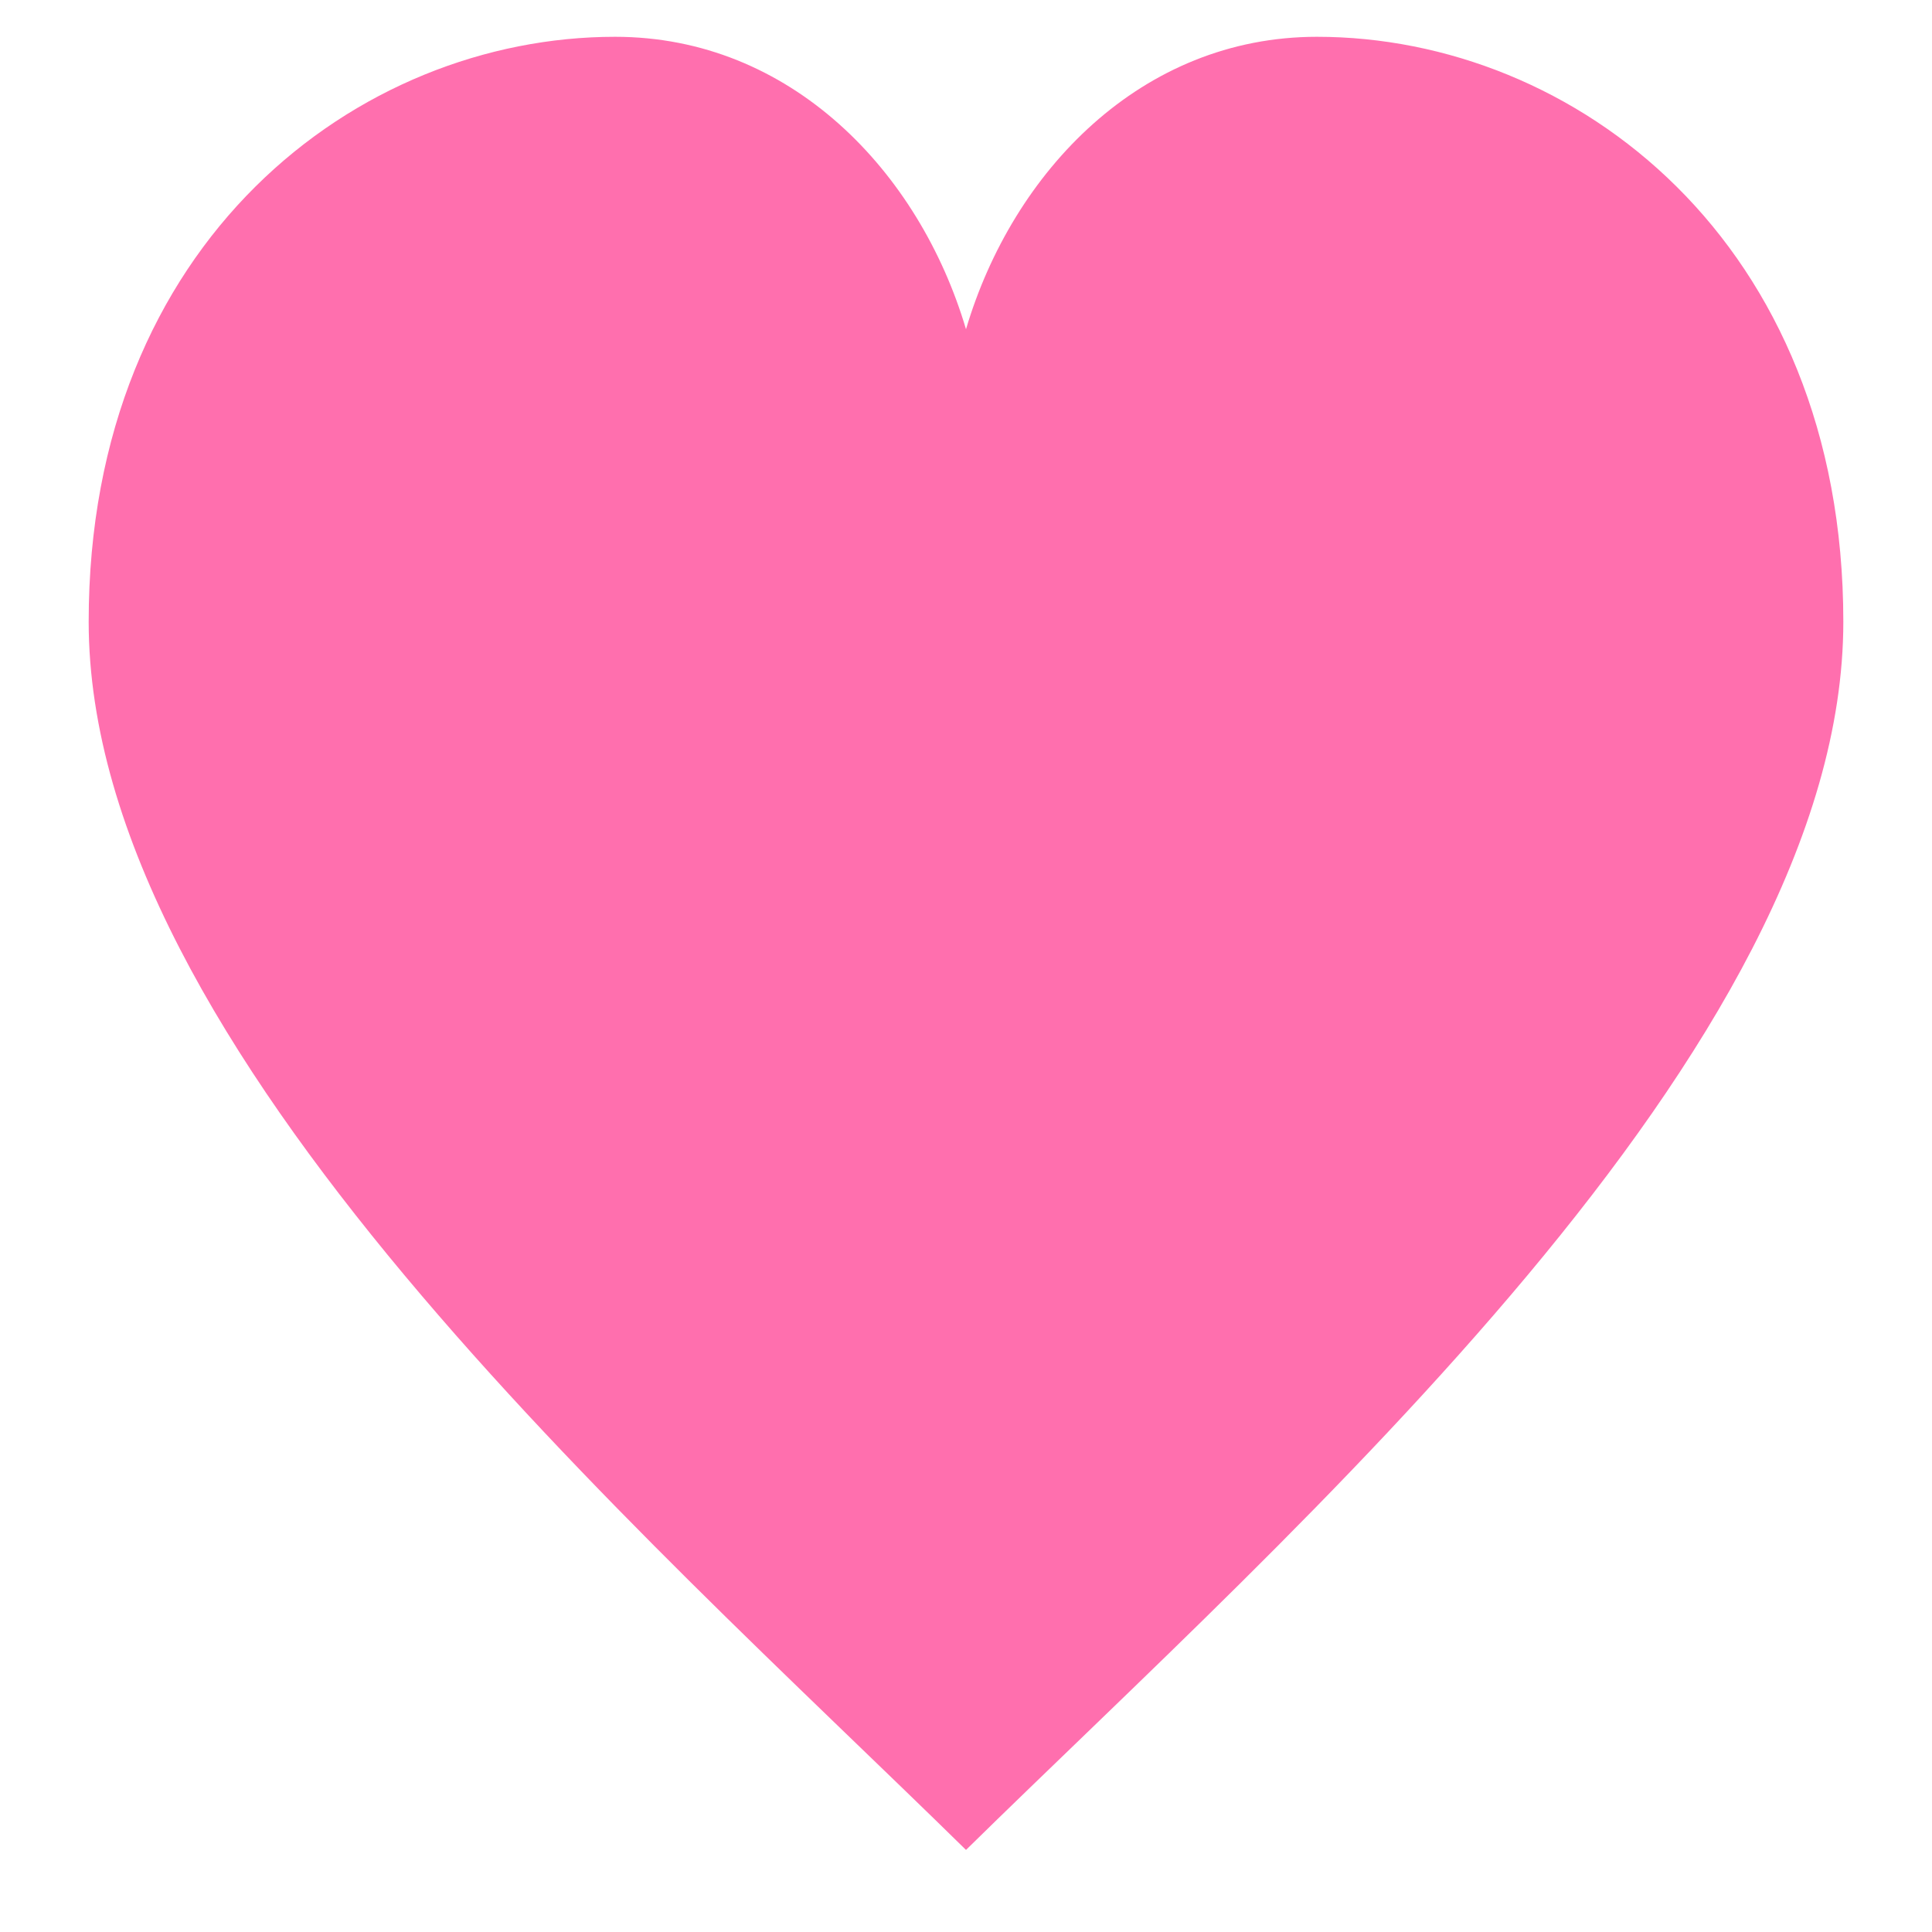
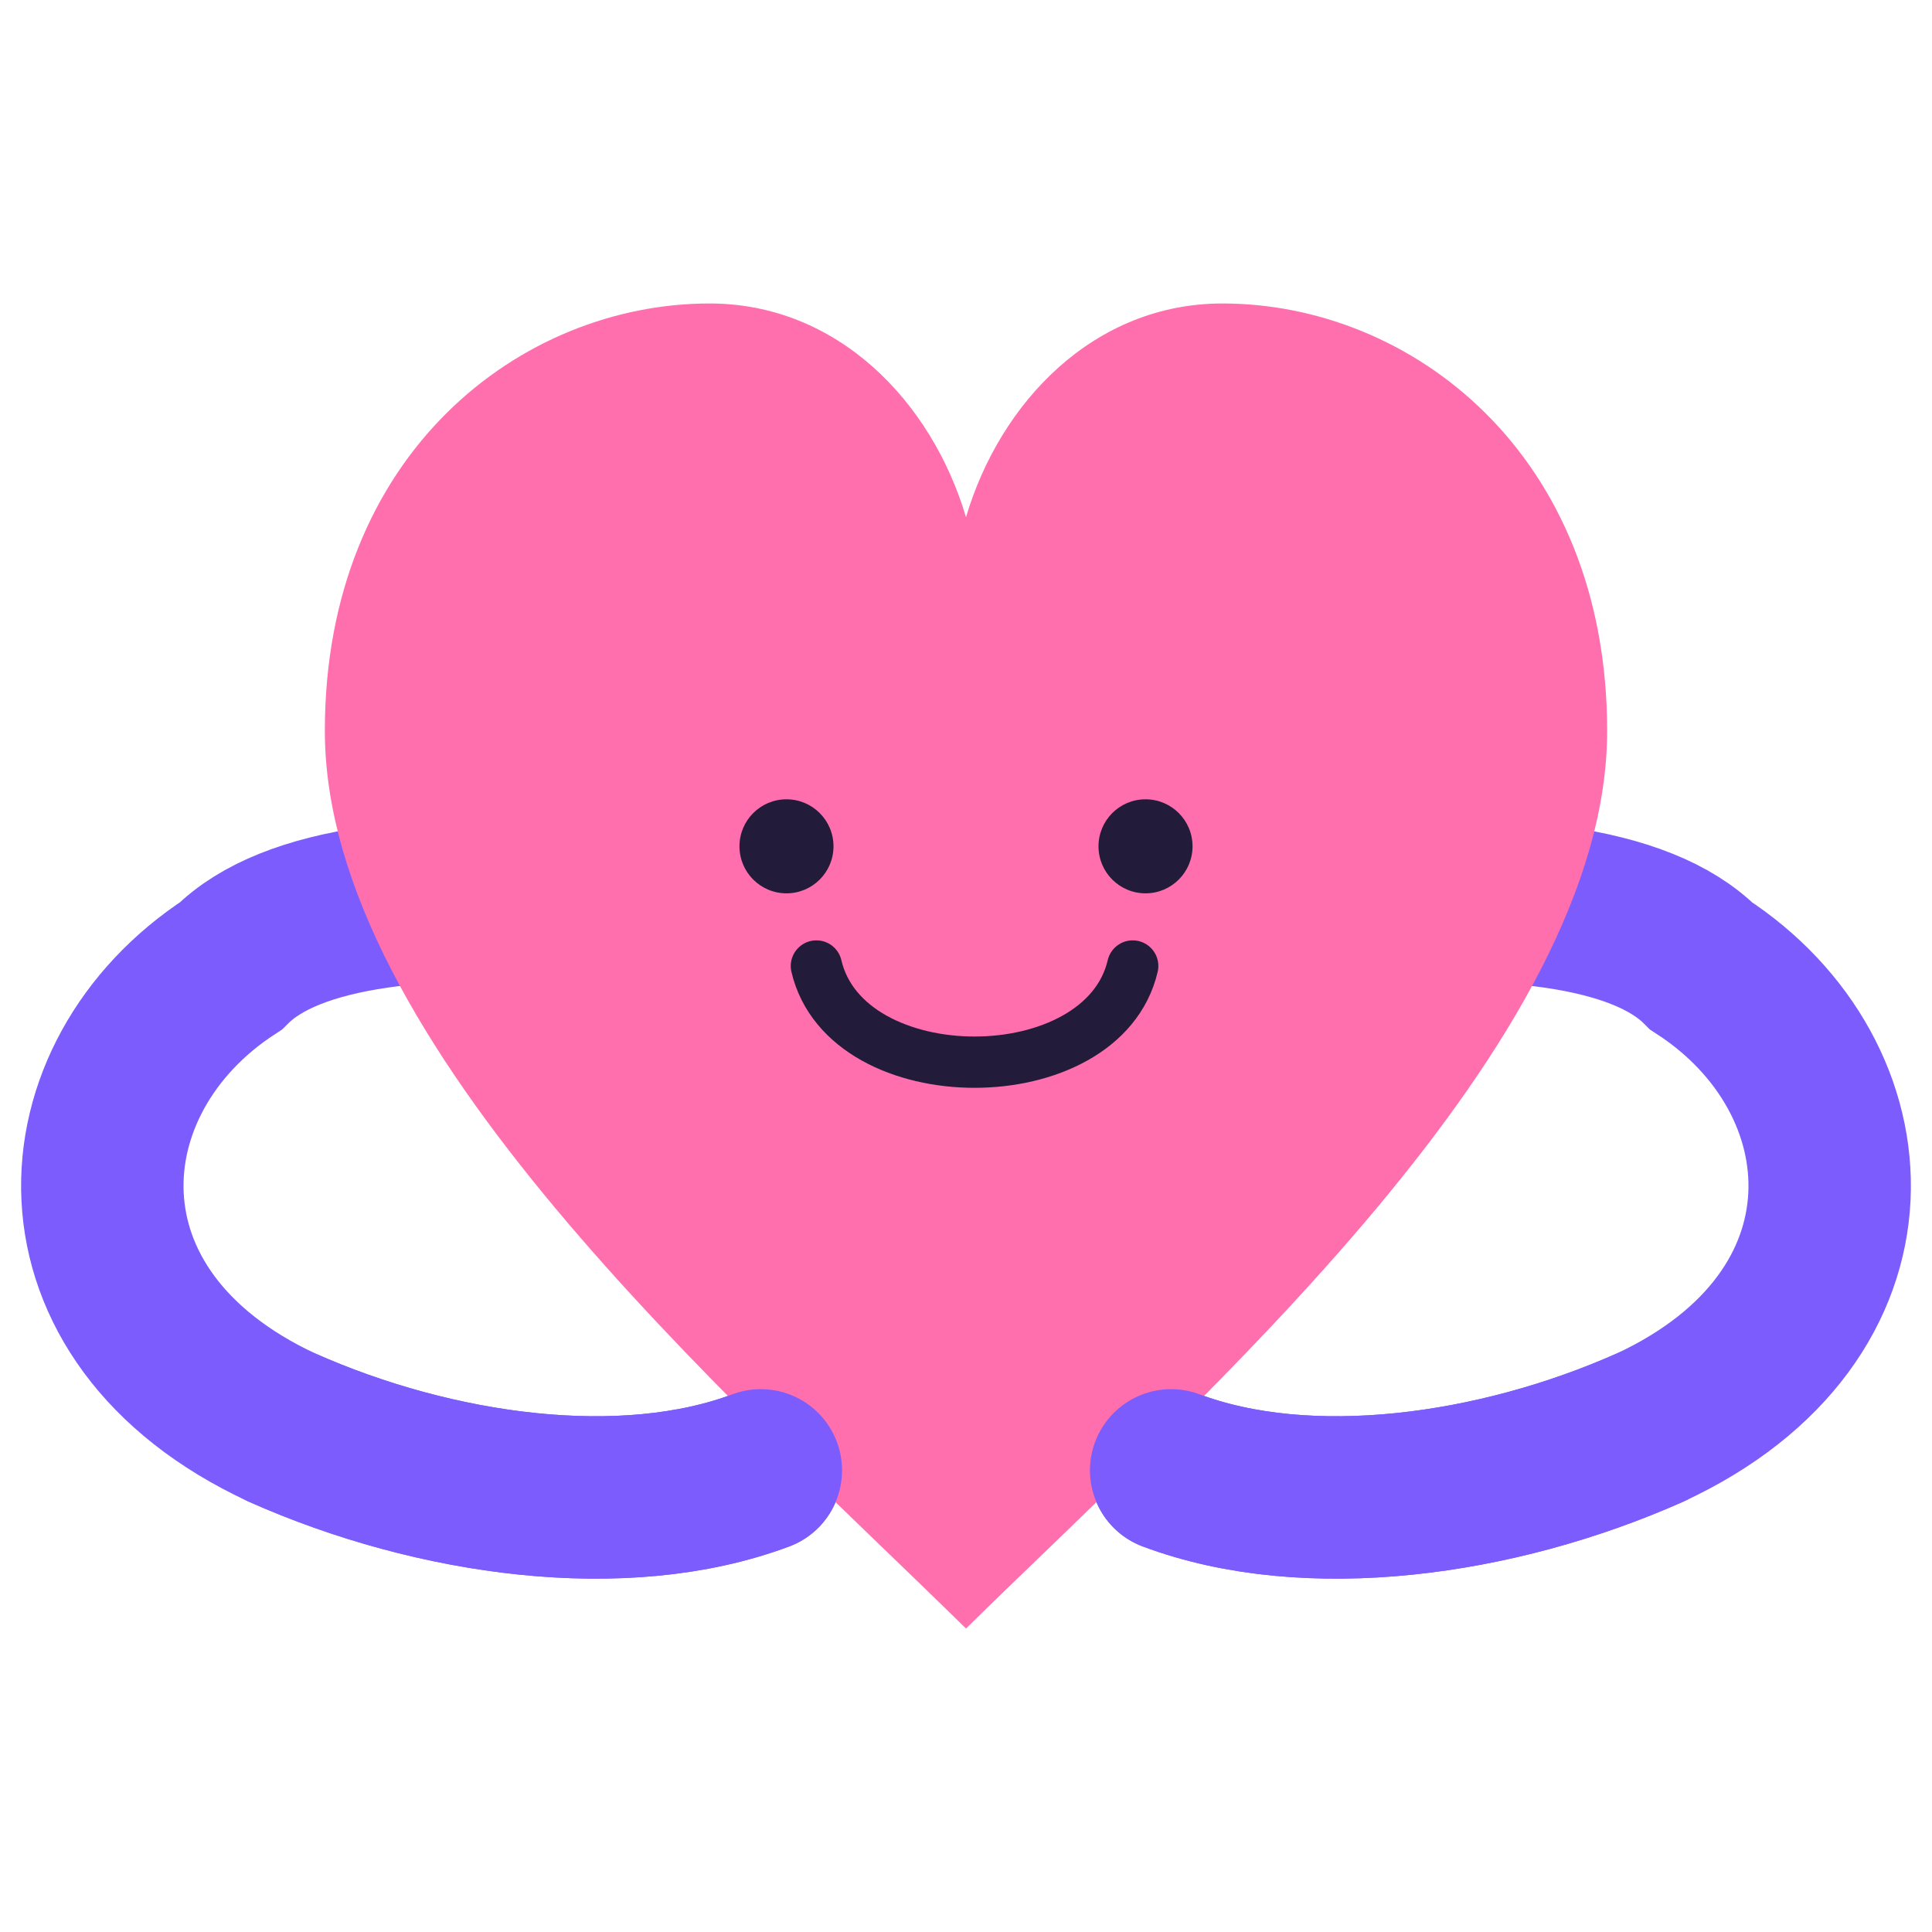
- <svg xmlns="http://www.w3.org/2000/svg" width="512" height="512" viewBox="0 0 512 512">
-   <path d="M256 405C200 350 106 268 106 195c0-65 46-100 90-100 30 0 52 23 60 50 8-27 30-50 60-50 44 0 90 35 90 100 0 73-94 155-150 210z" fill="#FF6FAE" transform="translate(256,250) scale(1.55) translate(-256,-250)" />
+ <svg xmlns="http://www.w3.org/2000/svg" width="512" height="512" viewBox="30 24 452 452" role="img" aria-labelledby="title desc">
+   <g fill="none" stroke="#7C5CFC" stroke-width="38" stroke-linecap="round">
+     <path d="M176 236C130 232 98 236 84 250 44 276 40 332 96 358c36 16 80 22 112 10" />
+     <path d="M336 236c46-4 78 0 92 14 40 26 44 82-12 108-36 16-80 22-112 10" />
+   </g>
+   <path d="M256 405C200 350 106 268 106 195c0-65 46-100 90-100 30 0 52 23 60 50 8-27 30-50 60-50 44 0 90 35 90 100 0 73-94 155-150 210z" fill="#FF6FAE" />
+   <g fill="none" stroke="#7C5CFC" stroke-width="38" stroke-linecap="round">
+     <path d="M96 358c36 16 80 22 112 10" />
+     <path d="M416 358c-36 16-80 22-112 10" />
+   </g>
+   <g fill="#221B3A">
+     <circle cx="214" cy="222" r="11" />
+     <circle cx="298" cy="222" r="11" />
+   </g>
+   <path d="M221 250c7 30 67 30 74 0" fill="none" stroke="#221B3A" stroke-width="12" stroke-linecap="round" />
</svg>
